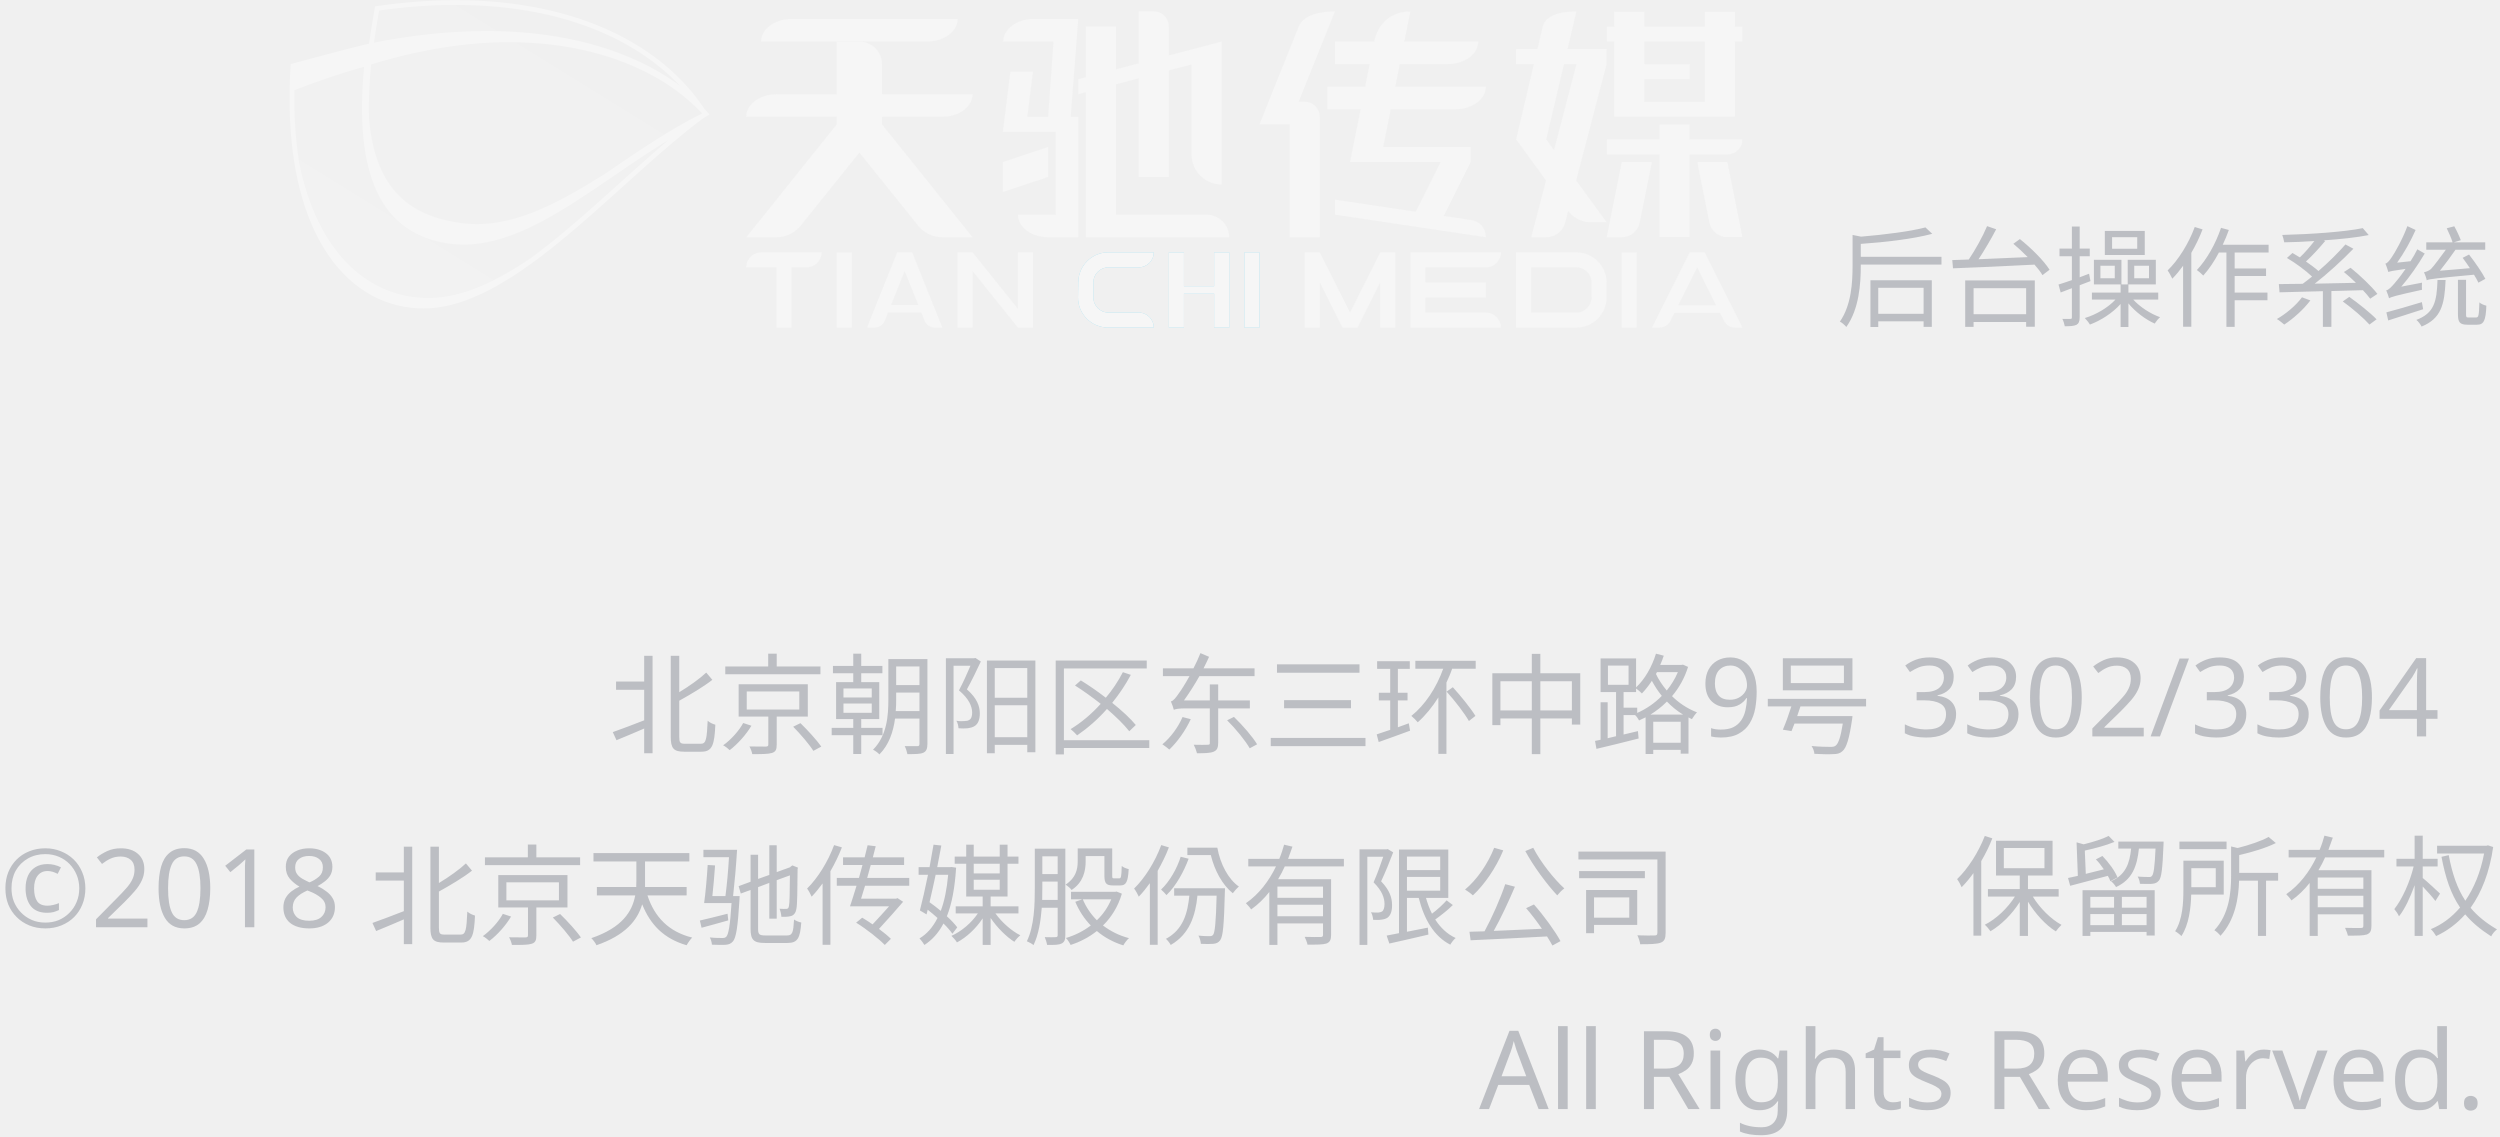
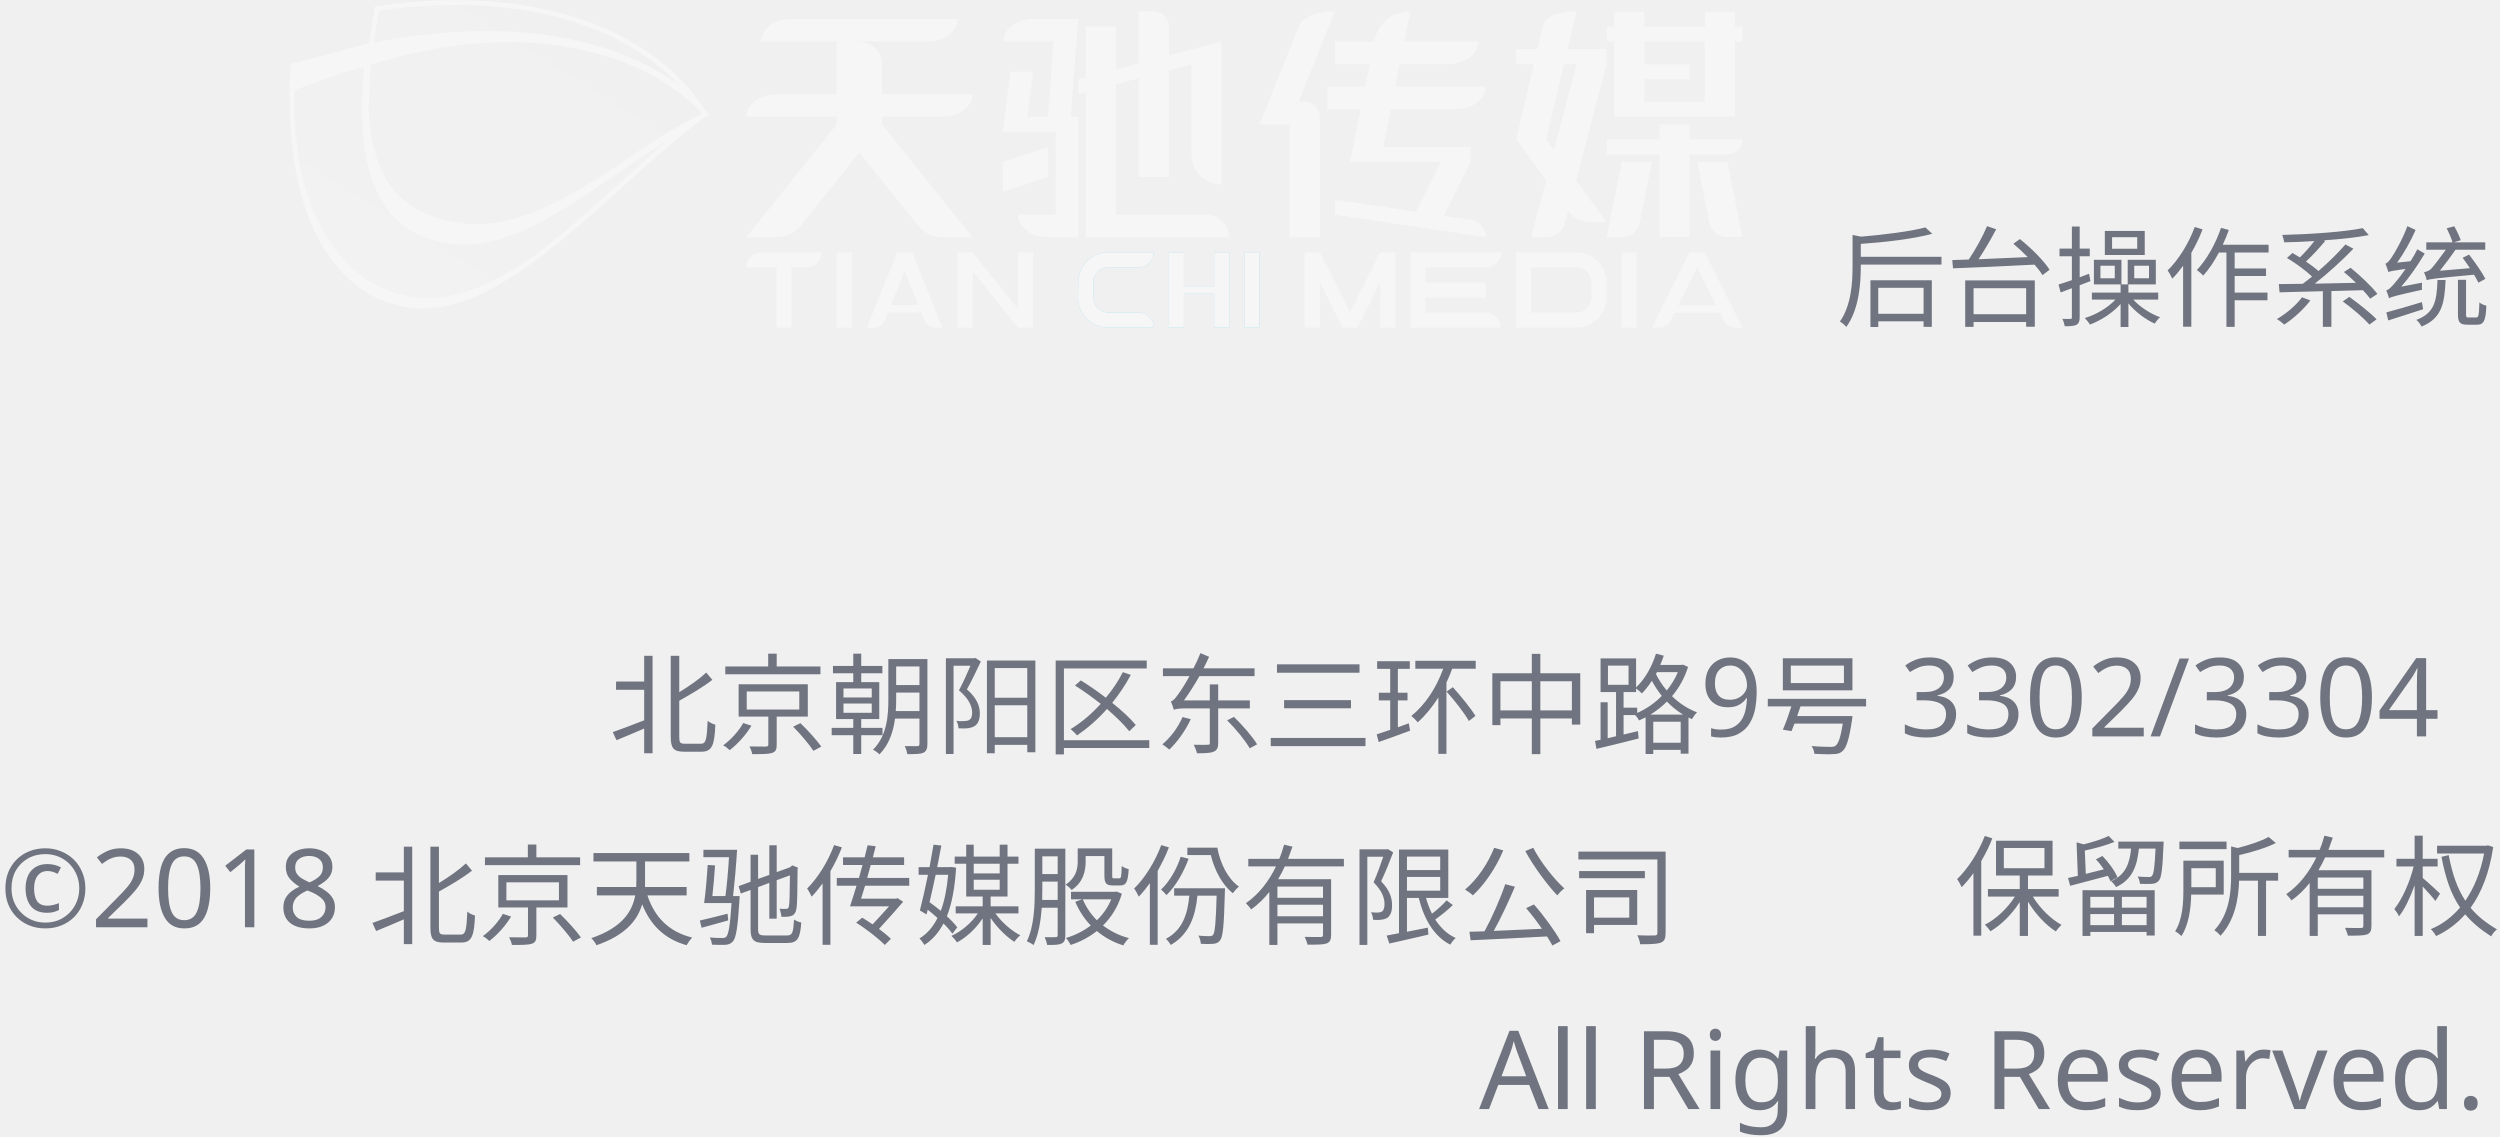
<svg xmlns="http://www.w3.org/2000/svg" xmlns:xlink="http://www.w3.org/1999/xlink" width="275px" height="125px" viewBox="0 0 275 125" version="1.1">
  <defs>
    <polygon id="path-1" points="0.159 0.057 5.141 0.057 5.141 8.338 0.159 8.338" />
    <polygon id="path-3" points="0.154 0.047 15.099 0.047 15.099 11.642 0.154 11.642" />
    <polygon id="path-5" points="0.154 0.33 15.099 0.33 15.099 12.753 0.154 12.753" />
    <polygon id="path-7" points="0 37.156 159.676 37.156 159.676 0.074 0 0.074" />
    <linearGradient x1="88.8%" y1="0%" x2="13.645%" y2="87.951%" id="linearGradient-9">
      <stop stop-color="#FFFFFF" stop-opacity="0" offset="0%" />
      <stop stop-color="#FFFFFF" stop-opacity="0.3" offset="100%" />
    </linearGradient>
  </defs>
-   <g id="Design" stroke="none" stroke-width="1" fill="none" fill-rule="evenodd" opacity="0.4">
+   <g id="Design" stroke="none" stroke-width="1" fill="none" fill-rule="evenodd">
    <g id="00-登陆" transform="translate(-1145, -880)">
-       <g id="login_footer" transform="translate(1145, 879)">
-         <g id="logo-copy">
-           <g id="login_footer_info">
-             <g id="login_logo_words" transform="translate(32, 0)">
-               <g id="文字" stroke-width="1">
-                 <path d="M144.731,27.1 L146.392,27.1 C147.366,27.1 148.18,26.413 148.373,25.498 L149.713,18.818 L146.392,18.818 L144.731,27.1 Z" id="Fill-2" fill="#FEFEFE" />
-                 <g id="Group-6" transform="translate(154.5357, 18.76172)">
-                   <mask id="mask-2" fill="white">
-                     <use xlink:href="#path-1" />
-                   </mask>
-                   <g id="Clip-5" />
-                   <path d="M0.159,0.057 L1.498,6.737 C1.692,7.652 2.506,8.338 3.48,8.338 L5.141,8.338 L3.48,0.057 L0.159,0.057 Z" id="Fill-4" fill="#FEFEFE" mask="url(#mask-2)" />
-                 </g>
-                 <g id="Group-9" transform="translate(144.5775, 2.207261)">
-                   <mask id="mask-4" fill="white">
-                     <use xlink:href="#path-3" />
-                   </mask>
-                   <g id="Clip-8" />
-                   <path d="M10.947,9.986 L4.305,9.986 L4.305,7.501 L9.287,7.501 L9.287,5.845 L4.305,5.845 L4.305,3.36 L10.947,3.36 L10.947,9.986 Z M14.269,1.704 L14.269,0.047 L10.947,0.047 L10.947,1.704 L4.305,1.704 L4.305,0.047 L0.984,0.047 L0.984,1.704 L0.154,1.704 L0.154,3.36 L0.984,3.36 L0.984,11.642 L4.305,11.642 L10.947,11.642 L14.269,11.642 L14.269,3.36 L15.099,3.36 L15.099,1.704 L14.269,1.704 Z" id="Fill-7" fill="#FEFEFE" mask="url(#mask-4)" />
-                 </g>
-                 <g id="Group-12" transform="translate(144.5775, 14.34719)">
-                   <mask id="mask-6" fill="white">
-                     <use xlink:href="#path-5" />
-                   </mask>
-                   <g id="Clip-11" />
-                   <path d="M9.287,0.33 L5.965,0.33 L5.965,1.987 L0.154,1.987 L0.154,3.643 L5.965,3.643 L5.965,12.753 L9.287,12.753 L9.287,3.643 L13.438,3.643 C14.356,3.643 15.099,2.902 15.099,1.987 L9.287,1.987 L9.287,0.33 Z" id="Fill-10" fill="#FEFEFE" mask="url(#mask-6)" />
-                 </g>
-                 <path d="M141.383,20.852 L144.731,8.052 L144.731,6.396 L140.433,6.396 L141.41,2.255 C139.359,2.255 137.959,2.807 137.698,3.911 L137.112,6.396 L134.768,6.396 L134.768,8.052 L136.721,8.052 L134.768,16.334 L138.089,16.334 L140.042,8.052 L141.41,8.052 L138.939,17.5 L138.089,16.334 L134.768,16.334 C134.768,16.334 136.5,18.709 138.062,20.852 L136.428,27.1 L138.089,27.1 C139.082,27.1 139.917,26.428 140.164,25.515 L140.507,24.205 C140.507,24.205 140.507,24.205 140.507,24.205 C140.799,24.606 141.613,25.443 142.946,25.443 L144.731,25.443 L141.383,20.852 Z" id="Fill-13" fill="#FEFEFE" />
-                 <path d="M111.52,12.193 L110.856,12.193 L114.841,2.255 C112.638,2.255 111.262,2.899 110.856,3.911 L106.538,14.678 L109.859,14.678 L109.859,14.677 L109.859,27.1 L113.18,27.1 L113.18,13.849 C113.18,12.934 112.437,12.193 111.52,12.193" id="Fill-15" fill="#FEFEFE" />
-                 <path d="M129.786,25.195 L126.812,24.75 L129.786,18.818 L129.786,17.162 L120.155,17.162 L120.985,13.021 L128.105,13.021 C129.952,13.021 131.447,11.91 131.447,10.536 L121.483,10.536 L121.981,8.052 L127.275,8.052 C129.122,8.052 130.616,6.941 130.616,5.567 L122.479,5.567 L123.144,2.255 C120.941,2.255 119.54,3.664 119.159,5.567 L114.841,5.567 L114.841,8.052 L118.66,8.052 L118.162,10.536 L114.011,10.536 L114.011,13.021 L117.664,13.021 L116.501,18.818 L126.465,18.818 L123.723,24.288 L114.841,22.959 L114.841,24.615 L131.447,27.1 C131.447,26.047 130.759,25.341 129.786,25.195" id="Fill-17" fill="#FEFEFE" />
-                 <path d="M65.024,13.849 L71.646,13.849 C73.493,13.849 74.987,12.738 74.987,11.365 L65.024,11.365 L65.024,8.052 C65.024,6.679 63.91,5.567 62.533,5.567 L60.042,5.567 L60.042,11.365 L53.42,11.365 C51.573,11.365 50.079,12.476 50.079,13.849 L60.042,13.849 L60.042,14.678 L50.079,27.1 L53.4,27.1 C54.488,27.1 55.458,26.598 56.092,25.814 L62.533,17.783 L68.974,25.814 C69.607,26.598 70.578,27.1 71.666,27.1 L74.987,27.1 L65.024,14.678 L65.024,13.849 Z" id="Fill-19" fill="#FEFEFE" />
-                 <path d="M73.346,3.083 L55.06,3.083 C53.214,3.083 51.72,4.194 51.72,5.568 L70.005,5.568 C71.852,5.568 73.346,4.456 73.346,3.083" id="Fill-21" fill="#FEFEFE" />
-                 <polygon id="Fill-23" fill="#FEFEFE" points="83.29 17.162 78.308 18.818 78.308 22.131 83.29 20.475" />
-                 <path d="M86.611,3.083 L81.696,3.083 C79.85,3.083 78.355,4.194 78.355,5.568 L83.883,5.568 L83.29,13.849 L81.007,13.849 L81.629,8.88 L79.139,8.88 L78.308,15.506 L84.12,15.506 L84.12,24.615 L79.969,24.615 C79.969,25.989 81.455,27.1 83.29,27.1 L86.611,27.1 L86.611,24.615 L86.611,13.849 L85.781,13.849 L86.611,3.083 Z" id="Fill-25" fill="#FEFEFE" />
-                 <path d="M103.217,27.1 C103.217,25.727 102.103,24.615 100.726,24.615 L90.762,24.615 L90.762,10.275 L93.253,9.621 L93.253,20.474 L96.575,20.474 L96.575,8.749 L99.066,8.096 L99.066,17.99 C99.066,19.821 100.551,21.302 102.386,21.302 L102.386,5.568 L96.575,7.093 L96.575,3.911 C96.575,2.996 95.832,2.255 94.914,2.255 L93.253,2.255 L93.253,7.965 L90.762,8.619 L90.762,3.911 L87.442,3.911 L87.442,9.491 L86.611,9.708 L86.611,11.365 L87.442,11.147 L87.442,27.1 L103.217,27.1 Z" id="Fill-27" fill="#FEFEFE" />
-                 <polygon id="Fill-29" fill="#FEFEFE" points="78.308 5.582 78.363 5.582 78.308 5.467" />
-                 <mask id="mask-8" fill="white">
-                   <use xlink:href="#path-7" />
-                 </mask>
-                 <g id="Clip-32" />
-                 <polygon id="Fill-31" fill="#FEFEFE" mask="url(#mask-8)" points="146.392 37.038 148.052 37.038 148.052 28.756 146.392 28.756" />
-                 <polygon id="Fill-33" fill="#FEFEFE" mask="url(#mask-8)" points="119.823 28.756 116.501 35.382 113.18 28.756 111.52 28.756 111.52 37.038 113.18 37.038 113.18 32.069 115.671 37.038 117.332 37.038 119.823 32.069 119.823 37.038 121.483 37.038 121.483 28.756" />
-                 <path d="M131.447,35.381 L124.806,35.381 L124.806,33.725 L131.447,33.725 L131.447,32.069 L124.806,32.069 L124.806,30.412 L131.447,30.412 C132.366,30.412 133.111,29.672 133.111,28.756 L123.147,28.756 L123.147,37.038 L133.103,37.038 C133.103,36.122 132.362,35.381 131.447,35.381" id="Fill-34" fill="#FEFEFE" mask="url(#mask-8)" />
-                 <polygon id="Fill-35" fill="#00B8EE" mask="url(#mask-8)" points="104.878 37.038 106.538 37.038 106.538 28.756 104.878 28.756" />
-                 <polygon id="Fill-36" fill="#00B8EE" mask="url(#mask-8)" points="101.556 28.756 101.556 32.483 98.235 32.483 98.235 28.756 96.575 28.756 96.575 37.038 98.235 37.038 98.235 33.311 101.556 33.311 101.556 37.038 103.217 37.038 103.217 28.756" />
-                 <path d="M93.253,35.381 L89.932,35.381 C89.015,35.381 88.272,34.64 88.272,33.725 L88.271,33.725 L88.271,32.069 C88.271,31.153 89.014,30.412 89.932,30.412 L93.253,30.412 C94.171,30.412 94.914,29.672 94.914,28.756 L89.932,28.756 C88.097,28.756 86.611,30.238 86.611,32.069 L86.582,33.725 C86.582,35.573 88.08,37.038 89.932,37.038 L94.914,37.038 C94.914,36.122 94.171,35.381 93.253,35.381" id="Fill-37" fill="#00B8EE" mask="url(#mask-8)" />
-                 <polygon id="Fill-38" fill="#FEFEFE" mask="url(#mask-8)" points="104.878 37.038 106.538 37.038 106.538 28.756 104.878 28.756" />
-                 <polygon id="Fill-39" fill="#FEFEFE" mask="url(#mask-8)" points="101.556 28.756 101.556 32.483 98.235 32.483 98.235 28.756 96.575 28.756 96.575 37.038 98.235 37.038 98.235 33.311 101.556 33.311 101.556 37.038 103.217 37.038 103.217 28.756" />
-                 <path d="M93.253,35.381 L89.932,35.381 C89.015,35.381 88.272,34.64 88.272,33.725 L88.271,33.725 L88.271,32.069 C88.271,31.153 89.014,30.412 89.932,30.412 L93.253,30.412 C94.171,30.412 94.914,29.672 94.914,28.756 L89.932,28.756 C88.097,28.756 86.611,30.238 86.611,32.069 L86.582,33.725 C86.582,35.573 88.08,37.038 89.932,37.038 L94.914,37.038 C94.914,36.122 94.171,35.381 93.253,35.381" id="Fill-40" fill="#FEFEFE" mask="url(#mask-8)" />
-                 <polygon id="Fill-41" fill="#FEFEFE" mask="url(#mask-8)" points="60.042 37.038 61.703 37.038 61.703 28.756 60.042 28.756" />
-                 <polygon id="Fill-42" fill="#FEFEFE" mask="url(#mask-8)" points="79.969 28.756 79.969 34.967 74.987 28.756 73.326 28.756 73.326 37.038 74.987 37.038 74.987 30.826 79.969 37.038 81.63 37.038 81.63 28.756" />
-                 <path d="M66.02,34.553 L67.514,30.826 L69.009,34.553 L66.02,34.553 Z M65.688,35.381 L69.341,35.381 L69.708,36.296 L69.708,36.295 C69.894,36.73 70.327,37.036 70.831,37.038 L70.83,37.038 L71.666,37.038 L68.344,28.756 L66.684,28.756 L63.363,37.038 L64.198,37.038 C64.702,37.036 65.135,36.73 65.321,36.295 L65.688,35.381 Z" id="Fill-43" fill="#FEFEFE" mask="url(#mask-8)" />
-                 <path d="M143.07,33.718 L143.063,33.718 C143.063,34.637 142.317,35.381 141.395,35.381 L136.421,35.381 L136.421,30.413 L141.395,30.413 C142.321,30.413 143.07,31.16 143.07,32.084 L143.07,33.718 Z M141.395,28.756 L136.421,28.756 L136.413,28.756 L134.753,28.756 L134.753,37.038 L136.413,37.038 L136.421,37.038 L141.395,37.038 C143.239,37.038 144.731,35.549 144.731,33.71 L144.731,32.084 C144.731,30.245 143.239,28.756 141.395,28.756 Z" id="Fill-44" fill="#FEFEFE" mask="url(#mask-8)" />
-                 <path d="M152.614,34.587 L154.695,30.419 L156.775,34.587 L152.614,34.587 Z M158.846,37.038 L159.676,37.038 L155.525,28.756 L155.525,28.756 L155.524,28.756 L153.865,28.756 L153.864,28.756 L153.864,28.756 L149.713,37.038 L150.543,37.038 C151.067,37.038 151.521,36.741 151.746,36.307 L152.2,35.415 L157.189,35.415 L157.642,36.304 C157.866,36.74 158.322,37.038 158.846,37.038 Z" id="Fill-45" fill="#FEFEFE" mask="url(#mask-8)" />
-                 <path d="M51.739,28.756 C50.821,28.756 50.079,29.497 50.079,30.413 L53.4,30.413 L53.4,37.038 L55.06,37.038 L55.06,30.413 L56.721,30.413 C57.638,30.413 58.381,29.672 58.381,28.756 L51.739,28.756 Z" id="Fill-46" fill="#FEFEFE" mask="url(#mask-8)" />
-               </g>
-               <g id="logo-图形" stroke-width="1" transform="translate(0, 1)" />
-               <path d="M9.041,4.036 L9.499,1.973 C11.594,1.696 13.186,1.522 14.274,1.451 C15.416,1.377 17.075,1.338 19.25,1.334 C19.854,1.282 22.699,1.282 26.215,1.973 C28.746,2.47 31.406,3.209 33.221,3.887 C36.091,4.959 38.588,6.387 40.642,8.063 C43.805,10.646 45.637,13.525 45.637,13.525 C44.763,14.039 44.062,14.509 43.534,14.936 C40.661,17.259 36.757,20.898 32.02,25.159 C30.813,26.244 28.953,27.732 26.441,29.623 C26.093,29.978 23.742,31.533 21.472,32.559 C19.031,33.663 16.327,34.445 15.887,34.395 C10.019,33.723 7.826,31.83 5.846,29.978 C3.867,28.126 3.318,26.657 3.112,26.217 C1.789,23.392 0.718,20.036 0.324,16.947 C-0.189,12.935 0.061,9.601 0.061,9.601 L8.63,6.857 L9.041,4.036 Z" id="Fill-1" fill="url(#linearGradient-9)" />
-               <path d="M17.494,27.653 C17.779,27.686 17.971,27.705 18.163,27.719 C18.206,27.722 18.249,27.726 18.292,27.728 C18.503,27.742 18.714,27.748 18.925,27.749 C19.047,27.752 19.084,27.75 19.12,27.75 C19.173,27.749 19.225,27.747 19.278,27.746 C24.596,27.628 29.896,24.013 35.501,20.187 C37.949,18.517 40.461,16.802 43.059,15.32 C40.894,17.078 38.669,19.083 36.347,21.176 C33.057,24.142 29.716,27.151 26.407,29.565 C22.615,32.133 18.86,33.885 15.273,33.924 C8.536,33.997 2.714,28.971 0.728,18.726 C0.345,16.3 0.179,13.656 0.232,10.817 C2.968,9.746 5.635,8.856 8.223,8.136 C7.035,20.277 10.076,26.671 17.494,27.653 Z M18.142,1.392 C24.697,1.392 30.492,2.58 35.366,4.921 C38.908,6.622 41.87,8.92 44.055,11.643 C41.874,9.737 39.206,8.181 36.091,7.003 C31.812,5.384 26.886,4.563 21.45,4.563 C17.498,4.563 13.297,5.005 8.959,5.878 C9.126,4.651 9.333,3.359 9.576,2.027 C12.521,1.606 15.401,1.393 18.142,1.392 Z M38.777,17.71 C39.09,17.504 39.404,17.3 39.719,17.097 C39.404,17.3 39.09,17.504 38.777,17.71 Z M42.08,15.633 C42.123,15.608 42.167,15.582 42.21,15.556 C42.167,15.582 42.123,15.608 42.08,15.633 Z M38.628,17.809 C38.228,18.073 37.83,18.339 37.434,18.605 C37.831,18.338 38.228,18.073 38.628,17.809 Z M8.434,13.945 C8.383,12.139 8.467,10.147 8.686,7.978 C22.532,3.695 33.831,5.311 41.316,10.032 C42.895,11.063 44.293,12.228 45.467,13.501 C45.36,13.566 45.253,13.631 45.147,13.697 C41.699,15.419 38.421,17.656 35.251,19.82 C35.017,19.98 34.783,20.139 34.549,20.298 C29.119,23.693 24.069,26.409 18.693,25.688 C13.156,24.947 9.083,22.062 8.434,13.945 Z M15.766,34.715 C15.83,34.709 15.893,34.701 15.957,34.693 C16.069,34.68 16.182,34.665 16.294,34.648 C16.358,34.639 16.421,34.629 16.485,34.619 C16.605,34.599 16.724,34.577 16.844,34.554 C16.899,34.543 16.954,34.534 17.009,34.522 C17.183,34.486 17.357,34.448 17.531,34.405 C17.707,34.361 17.882,34.314 18.057,34.264 C18.112,34.248 18.168,34.231 18.223,34.214 C18.345,34.178 18.466,34.141 18.588,34.102 C18.652,34.081 18.716,34.06 18.779,34.038 C18.895,33.999 19.011,33.959 19.128,33.917 C19.191,33.894 19.254,33.872 19.318,33.848 C19.442,33.802 19.566,33.753 19.69,33.704 C19.744,33.683 19.797,33.663 19.851,33.641 C20.207,33.496 20.564,33.339 20.921,33.171 C20.974,33.146 21.027,33.119 21.081,33.094 C21.207,33.033 21.334,32.971 21.462,32.907 C21.523,32.876 21.585,32.845 21.647,32.813 C21.768,32.751 21.89,32.687 22.011,32.623 C22.072,32.591 22.133,32.558 22.194,32.525 C22.325,32.455 22.455,32.382 22.587,32.308 C22.636,32.281 22.685,32.254 22.734,32.226 C23.097,32.02 23.461,31.803 23.825,31.577 C23.873,31.547 23.921,31.517 23.97,31.486 C24.103,31.402 24.238,31.317 24.372,31.231 C24.43,31.193 24.488,31.156 24.546,31.118 C24.674,31.034 24.802,30.95 24.931,30.864 C24.987,30.827 25.042,30.789 25.098,30.752 C25.239,30.657 25.38,30.56 25.522,30.462 C25.562,30.434 25.603,30.407 25.643,30.379 C26.013,30.121 26.384,29.855 26.755,29.582 C26.794,29.554 26.833,29.525 26.871,29.496 C27.017,29.388 27.163,29.279 27.308,29.169 C27.358,29.132 27.408,29.094 27.457,29.057 C27.597,28.951 27.736,28.844 27.875,28.737 C27.922,28.701 27.969,28.665 28.015,28.629 C28.17,28.508 28.325,28.387 28.481,28.264 C28.943,27.899 29.321,27.593 29.7,27.282 C29.929,27.094 30.094,26.957 30.26,26.819 C30.294,26.791 30.328,26.762 30.362,26.734 C30.521,26.601 30.679,26.468 30.837,26.335 C31.107,26.107 31.288,25.952 31.47,25.797 C36.216,21.729 40.902,17.124 45.256,13.891 C45.441,13.776 45.627,13.663 45.814,13.552 C45.666,13.387 45.514,13.223 45.359,13.061 C40.883,6.262 31.639,1.169 18.14,1.17 C15.397,1.17 12.476,1.381 9.386,1.83 C9.121,3.266 8.904,4.63 8.729,5.929 C8.336,6.01 7.713,6.161 6.959,6.352 C6.77,6.4 6.573,6.451 6.37,6.503 C5.964,6.607 5.533,6.72 5.094,6.835 C4.325,7.038 3.53,7.249 2.795,7.446 C2.271,7.586 1.777,7.719 1.345,7.835 C1.173,7.882 1.01,7.926 0.86,7.966 C0.559,8.047 0.306,8.115 0.118,8.166 C0.09,8.612 0.068,9.051 0.05,9.485 C0.049,9.521 0.047,9.557 0.045,9.593 C0.028,10.035 0.015,10.472 0.008,10.902 C-0.002,11.497 -0.003,12.079 0.006,12.65 C0.014,13.14 0.028,13.606 0.048,14.065 C0.07,14.548 0.096,14.999 0.129,15.441 C0.364,18.597 0.904,21.35 1.693,23.719 C1.807,24.061 1.923,24.385 2.043,24.703 C2.173,25.043 2.297,25.35 2.426,25.649 C2.568,25.978 2.701,26.269 2.839,26.552 C2.991,26.863 3.134,27.141 3.282,27.411 C3.889,28.521 4.56,29.497 5.291,30.349 C5.476,30.565 5.656,30.762 5.839,30.953 C6.049,31.171 6.23,31.349 6.415,31.52 C6.644,31.731 6.829,31.891 7.016,32.046 C7.26,32.244 7.449,32.389 7.64,32.528 C7.894,32.709 8.089,32.841 8.286,32.965 C8.544,33.126 8.746,33.245 8.951,33.356 C9.208,33.494 9.42,33.601 9.635,33.701 C10.097,33.913 10.547,34.087 11.006,34.232 C11.265,34.313 11.485,34.374 11.706,34.429 C11.993,34.499 12.211,34.544 12.429,34.584 C12.735,34.637 12.951,34.668 13.169,34.694 C13.487,34.729 13.705,34.747 13.924,34.758 C14.216,34.772 14.404,34.778 14.593,34.778 C14.64,34.778 14.686,34.778 14.733,34.777 C14.904,34.775 15.075,34.768 15.247,34.758 C15.302,34.755 15.357,34.75 15.412,34.746 C15.53,34.737 15.648,34.727 15.766,34.715 Z" id="Fill-3" stroke="#FFFFFF" stroke-width="0.3" fill="#FFFFFF" />
+       <g id="登陆页footer" transform="translate(1145, 879)">
+         <g id="logo-copy" opacity="0.4" transform="translate(32, 0)">
+           <g id="文字">
+             <path d="M144.731,27.1 L146.392,27.1 C147.366,27.1 148.18,26.413 148.373,25.498 L149.713,18.818 L146.392,18.818 L144.731,27.1 Z" id="Fill-2" fill="#FEFEFE" />
+             <g id="Group-6" transform="translate(154.5357, 18.76172)">
+               <mask id="mask-2" fill="white">
+                 <use xlink:href="#path-1" />
+               </mask>
+               <g id="Clip-5" />
+               <path d="M0.159,0.057 L1.498,6.737 C1.692,7.652 2.506,8.338 3.48,8.338 L5.141,8.338 L3.48,0.057 L0.159,0.057 Z" id="Fill-4" fill="#FEFEFE" mask="url(#mask-2)" />
            </g>
-             <text id="后台操作系统" font-family="PingFangSC-Regular, PingFang SC" font-size="12" font-weight="normal" fill="#6F7480">
-               <tspan x="202" y="36">后台操作系统</tspan>
-             </text>
-             <text id="©2018-北京天驰传媒股份有限公司" font-family="PingFangSC-Regular, PingFang SC" font-size="12" font-weight="normal" fill="#6F7480">
-               <tspan x="0" y="103">©2018  北京天驰传媒股份有限公司</tspan>
-             </text>
-             <text id="北京朝阳区东三环中路9号-3302/33" font-family="PingFangSC-Regular, PingFang SC" font-size="12" font-weight="normal" fill="#6F7480">
-               <tspan x="67" y="83">北京朝阳区东三环中路9号 3302/3304</tspan>
-             </text>
-             <text id="保留所有权" font-family="PingFangSC-Regular, PingFang SC" font-size="12" font-weight="normal" fill="#6F7480">
-               <tspan x="215" y="103">保留所有权</tspan>
-             </text>
-             <text id="All-Rights-Reserved." font-family="PingFangSC-Regular, PingFang SC" font-size="12" font-weight="normal" fill="#6F7480">
-               <tspan x="162.7" y="123">All Rights Reserved.</tspan>
-             </text>
+             <g id="Group-9" transform="translate(144.5775, 2.207261)">
+               <mask id="mask-4" fill="white">
+                 <use xlink:href="#path-3" />
+               </mask>
+               <g id="Clip-8" />
+               <path d="M10.947,9.986 L4.305,9.986 L4.305,7.501 L9.287,7.501 L9.287,5.845 L4.305,5.845 L4.305,3.36 L10.947,3.36 L10.947,9.986 Z M14.269,1.704 L14.269,0.047 L10.947,0.047 L10.947,1.704 L4.305,1.704 L4.305,0.047 L0.984,0.047 L0.984,1.704 L0.154,1.704 L0.154,3.36 L0.984,3.36 L0.984,11.642 L4.305,11.642 L10.947,11.642 L14.269,11.642 L14.269,3.36 L15.099,3.36 L15.099,1.704 L14.269,1.704 Z" id="Fill-7" fill="#FEFEFE" mask="url(#mask-4)" />
+             </g>
+             <g id="Group-12" transform="translate(144.5775, 14.34719)">
+               <mask id="mask-6" fill="white">
+                 <use xlink:href="#path-5" />
+               </mask>
+               <g id="Clip-11" />
+               <path d="M9.287,0.33 L5.965,0.33 L5.965,1.987 L0.154,1.987 L0.154,3.643 L5.965,3.643 L5.965,12.753 L9.287,12.753 L9.287,3.643 L13.438,3.643 C14.356,3.643 15.099,2.902 15.099,1.987 L9.287,1.987 L9.287,0.33 Z" id="Fill-10" fill="#FEFEFE" mask="url(#mask-6)" />
+             </g>
+             <path d="M141.383,20.852 L144.731,8.052 L144.731,6.396 L140.433,6.396 L141.41,2.255 C139.359,2.255 137.959,2.807 137.698,3.911 L137.112,6.396 L134.768,6.396 L134.768,8.052 L136.721,8.052 L134.768,16.334 L138.089,16.334 L140.042,8.052 L141.41,8.052 L138.939,17.5 L138.089,16.334 L134.768,16.334 C134.768,16.334 136.5,18.709 138.062,20.852 L136.428,27.1 L138.089,27.1 C139.082,27.1 139.917,26.428 140.164,25.515 L140.507,24.205 C140.507,24.205 140.507,24.205 140.507,24.205 C140.799,24.606 141.613,25.443 142.946,25.443 L144.731,25.443 L141.383,20.852 Z" id="Fill-13" fill="#FEFEFE" />
+             <path d="M111.52,12.193 L110.856,12.193 L114.841,2.255 C112.638,2.255 111.262,2.899 110.856,3.911 L106.538,14.678 L109.859,14.678 L109.859,14.677 L109.859,27.1 L113.18,27.1 L113.18,13.849 C113.18,12.934 112.437,12.193 111.52,12.193" id="Fill-15" fill="#FEFEFE" />
+             <path d="M129.786,25.195 L126.812,24.75 L129.786,18.818 L129.786,17.162 L120.155,17.162 L120.985,13.021 L128.105,13.021 C129.952,13.021 131.447,11.91 131.447,10.536 L121.483,10.536 L121.981,8.052 L127.275,8.052 C129.122,8.052 130.616,6.941 130.616,5.567 L122.479,5.567 L123.144,2.255 C120.941,2.255 119.54,3.664 119.159,5.567 L114.841,5.567 L114.841,8.052 L118.66,8.052 L118.162,10.536 L114.011,10.536 L114.011,13.021 L117.664,13.021 L116.501,18.818 L126.465,18.818 L123.723,24.288 L114.841,22.959 L114.841,24.615 L131.447,27.1 C131.447,26.047 130.759,25.341 129.786,25.195" id="Fill-17" fill="#FEFEFE" />
+             <path d="M65.024,13.849 L71.646,13.849 C73.493,13.849 74.987,12.738 74.987,11.365 L65.024,11.365 L65.024,8.052 C65.024,6.679 63.91,5.567 62.533,5.567 L60.042,5.567 L60.042,11.365 L53.42,11.365 C51.573,11.365 50.079,12.476 50.079,13.849 L60.042,13.849 L60.042,14.678 L50.079,27.1 L53.4,27.1 C54.488,27.1 55.458,26.598 56.092,25.814 L62.533,17.783 L68.974,25.814 C69.607,26.598 70.578,27.1 71.666,27.1 L74.987,27.1 L65.024,14.678 L65.024,13.849 Z" id="Fill-19" fill="#FEFEFE" />
+             <path d="M73.346,3.083 L55.06,3.083 C53.214,3.083 51.72,4.194 51.72,5.568 L70.005,5.568 C71.852,5.568 73.346,4.456 73.346,3.083" id="Fill-21" fill="#FEFEFE" />
+             <polygon id="Fill-23" fill="#FEFEFE" points="83.29 17.162 78.308 18.818 78.308 22.131 83.29 20.475" />
+             <path d="M86.611,3.083 L81.696,3.083 C79.85,3.083 78.355,4.194 78.355,5.568 L83.883,5.568 L83.29,13.849 L81.007,13.849 L81.629,8.88 L79.139,8.88 L78.308,15.506 L84.12,15.506 L84.12,24.615 L79.969,24.615 C79.969,25.989 81.455,27.1 83.29,27.1 L86.611,27.1 L86.611,24.615 L86.611,13.849 L85.781,13.849 L86.611,3.083 Z" id="Fill-25" fill="#FEFEFE" />
+             <path d="M103.217,27.1 C103.217,25.727 102.103,24.615 100.726,24.615 L90.762,24.615 L90.762,10.275 L93.253,9.621 L93.253,20.474 L96.575,20.474 L96.575,8.749 L99.066,8.096 L99.066,17.99 C99.066,19.821 100.551,21.302 102.386,21.302 L102.386,5.568 L96.575,7.093 L96.575,3.911 C96.575,2.996 95.832,2.255 94.914,2.255 L93.253,2.255 L93.253,7.965 L90.762,8.619 L90.762,3.911 L87.442,3.911 L87.442,9.491 L86.611,9.708 L86.611,11.365 L87.442,11.147 L87.442,27.1 L103.217,27.1 Z" id="Fill-27" fill="#FEFEFE" />
+             <polygon id="Fill-29" fill="#FEFEFE" points="78.308 5.582 78.363 5.582 78.308 5.467" />
+             <mask id="mask-8" fill="white">
+               <use xlink:href="#path-7" />
+             </mask>
+             <g id="Clip-32" />
+             <polygon id="Fill-31" fill="#FEFEFE" mask="url(#mask-8)" points="146.392 37.038 148.052 37.038 148.052 28.756 146.392 28.756" />
+             <polygon id="Fill-33" fill="#FEFEFE" mask="url(#mask-8)" points="119.823 28.756 116.501 35.382 113.18 28.756 111.52 28.756 111.52 37.038 113.18 37.038 113.18 32.069 115.671 37.038 117.332 37.038 119.823 32.069 119.823 37.038 121.483 37.038 121.483 28.756" />
+             <path d="M131.447,35.381 L124.806,35.381 L124.806,33.725 L131.447,33.725 L131.447,32.069 L124.806,32.069 L124.806,30.412 L131.447,30.412 C132.366,30.412 133.111,29.672 133.111,28.756 L123.147,28.756 L123.147,37.038 L133.103,37.038 C133.103,36.122 132.362,35.381 131.447,35.381" id="Fill-34" fill="#FEFEFE" mask="url(#mask-8)" />
+             <polygon id="Fill-35" fill="#00B8EE" mask="url(#mask-8)" points="104.878 37.038 106.538 37.038 106.538 28.756 104.878 28.756" />
+             <polygon id="Fill-36" fill="#00B8EE" mask="url(#mask-8)" points="101.556 28.756 101.556 32.483 98.235 32.483 98.235 28.756 96.575 28.756 96.575 37.038 98.235 37.038 98.235 33.311 101.556 33.311 101.556 37.038 103.217 37.038 103.217 28.756" />
+             <path d="M93.253,35.381 L89.932,35.381 C89.015,35.381 88.272,34.64 88.272,33.725 L88.271,33.725 L88.271,32.069 C88.271,31.153 89.014,30.412 89.932,30.412 L93.253,30.412 C94.171,30.412 94.914,29.672 94.914,28.756 L89.932,28.756 C88.097,28.756 86.611,30.238 86.611,32.069 L86.582,33.725 C86.582,35.573 88.08,37.038 89.932,37.038 L94.914,37.038 C94.914,36.122 94.171,35.381 93.253,35.381" id="Fill-37" fill="#00B8EE" mask="url(#mask-8)" />
+             <polygon id="Fill-38" fill="#FEFEFE" mask="url(#mask-8)" points="104.878 37.038 106.538 37.038 106.538 28.756 104.878 28.756" />
+             <polygon id="Fill-39" fill="#FEFEFE" mask="url(#mask-8)" points="101.556 28.756 101.556 32.483 98.235 32.483 98.235 28.756 96.575 28.756 96.575 37.038 98.235 37.038 98.235 33.311 101.556 33.311 101.556 37.038 103.217 37.038 103.217 28.756" />
+             <path d="M93.253,35.381 L89.932,35.381 C89.015,35.381 88.272,34.64 88.272,33.725 L88.271,33.725 L88.271,32.069 C88.271,31.153 89.014,30.412 89.932,30.412 L93.253,30.412 C94.171,30.412 94.914,29.672 94.914,28.756 L89.932,28.756 C88.097,28.756 86.611,30.238 86.611,32.069 L86.582,33.725 C86.582,35.573 88.08,37.038 89.932,37.038 L94.914,37.038 C94.914,36.122 94.171,35.381 93.253,35.381" id="Fill-40" fill="#FEFEFE" mask="url(#mask-8)" />
+             <polygon id="Fill-41" fill="#FEFEFE" mask="url(#mask-8)" points="60.042 37.038 61.703 37.038 61.703 28.756 60.042 28.756" />
+             <polygon id="Fill-42" fill="#FEFEFE" mask="url(#mask-8)" points="79.969 28.756 79.969 34.967 74.987 28.756 73.326 28.756 73.326 37.038 74.987 37.038 74.987 30.826 79.969 37.038 81.63 37.038 81.63 28.756" />
+             <path d="M66.02,34.553 L67.514,30.826 L69.009,34.553 L66.02,34.553 Z M65.688,35.381 L69.341,35.381 L69.708,36.296 L69.708,36.295 C69.894,36.73 70.327,37.036 70.831,37.038 L70.83,37.038 L71.666,37.038 L68.344,28.756 L66.684,28.756 L63.363,37.038 L64.198,37.038 C64.702,37.036 65.135,36.73 65.321,36.295 L65.688,35.381 Z" id="Fill-43" fill="#FEFEFE" mask="url(#mask-8)" />
+             <path d="M143.07,33.718 L143.063,33.718 C143.063,34.637 142.317,35.381 141.395,35.381 L136.421,35.381 L136.421,30.413 L141.395,30.413 C142.321,30.413 143.07,31.16 143.07,32.084 L143.07,33.718 Z M141.395,28.756 L136.421,28.756 L136.413,28.756 L134.753,28.756 L134.753,37.038 L136.413,37.038 L136.421,37.038 L141.395,37.038 C143.239,37.038 144.731,35.549 144.731,33.71 L144.731,32.084 C144.731,30.245 143.239,28.756 141.395,28.756 Z" id="Fill-44" fill="#FEFEFE" mask="url(#mask-8)" />
+             <path d="M152.614,34.587 L154.695,30.419 L156.775,34.587 L152.614,34.587 Z M158.846,37.038 L159.676,37.038 L155.525,28.756 L155.525,28.756 L155.524,28.756 L153.865,28.756 L153.864,28.756 L153.864,28.756 L149.713,37.038 L150.543,37.038 C151.067,37.038 151.521,36.741 151.746,36.307 L152.2,35.415 L157.189,35.415 L157.642,36.304 C157.866,36.74 158.322,37.038 158.846,37.038 Z" id="Fill-45" fill="#FEFEFE" mask="url(#mask-8)" />
+             <path d="M51.739,28.756 C50.821,28.756 50.079,29.497 50.079,30.413 L53.4,30.413 L53.4,37.038 L55.06,37.038 L55.06,30.413 L56.721,30.413 C57.638,30.413 58.381,29.672 58.381,28.756 L51.739,28.756 Z" id="Fill-46" fill="#FEFEFE" mask="url(#mask-8)" />
+           </g>
+           <g id="logo-图形" transform="translate(0, 1)">
+             <path d="M9.041,3.036 L9.499,0.973 C11.594,0.696 13.186,0.522 14.274,0.451 C15.416,0.377 17.075,0.338 19.25,0.334 C19.854,0.282 22.699,0.282 26.215,0.973 C28.746,1.47 31.406,2.209 33.221,2.887 C36.091,3.959 38.588,5.387 40.642,7.063 C43.805,9.646 45.637,12.525 45.637,12.525 C44.763,13.039 44.062,13.509 43.534,13.936 C40.661,16.259 36.757,19.898 32.02,24.159 C30.813,25.244 28.953,26.732 26.441,28.623 C26.093,28.978 23.742,30.533 21.472,31.559 C19.031,32.663 16.327,33.445 15.887,33.395 C10.019,32.723 7.826,30.83 5.846,28.978 C3.867,27.126 3.318,25.657 3.112,25.217 C1.789,22.392 0.718,19.036 0.324,15.947 C-0.189,11.935 0.061,8.601 0.061,8.601 L8.63,5.857 L9.041,3.036 Z" id="Fill-1" fill="url(#linearGradient-9)" />
+             <path d="M17.494,26.653 C17.779,26.686 17.971,26.705 18.163,26.719 C18.206,26.722 18.249,26.726 18.292,26.728 C18.503,26.742 18.714,26.748 18.925,26.749 C19.047,26.752 19.084,26.75 19.12,26.75 C19.173,26.749 19.225,26.747 19.278,26.746 C24.596,26.628 29.896,23.013 35.501,19.187 C37.949,17.517 40.461,15.802 43.059,14.32 C40.894,16.078 38.669,18.083 36.347,20.176 C33.057,23.142 29.716,26.151 26.407,28.565 C22.615,31.133 18.86,32.885 15.273,32.924 C8.536,32.997 2.714,27.971 0.728,17.726 C0.345,15.3 0.179,12.656 0.232,9.817 C2.968,8.746 5.635,7.856 8.223,7.136 C7.035,19.277 10.076,25.671 17.494,26.653 Z M18.142,0.392 C24.697,0.392 30.492,1.58 35.366,3.921 C38.908,5.622 41.87,7.92 44.055,10.643 C41.874,8.737 39.206,7.181 36.091,6.003 C31.812,4.384 26.886,3.563 21.45,3.563 C17.498,3.563 13.297,4.005 8.959,4.878 C9.126,3.651 9.333,2.359 9.576,1.027 C12.521,0.606 15.401,0.393 18.142,0.392 Z M38.777,16.71 C39.09,16.504 39.404,16.3 39.719,16.097 C39.404,16.3 39.09,16.504 38.777,16.71 Z M42.08,14.633 C42.123,14.608 42.167,14.582 42.21,14.556 C42.167,14.582 42.123,14.608 42.08,14.633 Z M38.628,16.809 C38.228,17.073 37.83,17.339 37.434,17.605 C37.831,17.338 38.228,17.073 38.628,16.809 Z M8.434,12.945 C8.383,11.139 8.467,9.147 8.686,6.978 C22.532,2.695 33.831,4.311 41.316,9.032 C42.895,10.063 44.293,11.228 45.467,12.501 C45.36,12.566 45.253,12.631 45.147,12.697 C41.699,14.419 38.421,16.656 35.251,18.82 C35.017,18.98 34.783,19.139 34.549,19.298 C29.119,22.693 24.069,25.409 18.693,24.688 C13.156,23.947 9.083,21.062 8.434,12.945 Z M15.766,33.715 C15.83,33.709 15.893,33.701 15.957,33.693 C16.069,33.68 16.182,33.665 16.294,33.648 C16.358,33.639 16.421,33.629 16.485,33.619 C16.605,33.599 16.724,33.577 16.844,33.554 C16.899,33.543 16.954,33.534 17.009,33.522 C17.183,33.486 17.357,33.448 17.531,33.405 C17.707,33.361 17.882,33.314 18.057,33.264 C18.112,33.248 18.168,33.231 18.223,33.214 C18.345,33.178 18.466,33.141 18.588,33.102 C18.652,33.081 18.716,33.06 18.779,33.038 C18.895,32.999 19.011,32.959 19.128,32.917 C19.191,32.894 19.254,32.872 19.318,32.848 C19.442,32.802 19.566,32.753 19.69,32.704 C19.744,32.683 19.797,32.663 19.851,32.641 C20.207,32.496 20.564,32.339 20.921,32.171 C20.974,32.146 21.027,32.119 21.081,32.094 C21.207,32.033 21.334,31.971 21.462,31.907 C21.523,31.876 21.585,31.845 21.647,31.813 C21.768,31.751 21.89,31.687 22.011,31.623 C22.072,31.591 22.133,31.558 22.194,31.525 C22.325,31.455 22.455,31.382 22.587,31.308 C22.636,31.281 22.685,31.254 22.734,31.226 C23.097,31.02 23.461,30.803 23.825,30.577 C23.873,30.547 23.921,30.517 23.97,30.486 C24.103,30.402 24.238,30.317 24.372,30.231 C24.43,30.193 24.488,30.156 24.546,30.118 C24.674,30.034 24.802,29.95 24.931,29.864 C24.987,29.827 25.042,29.789 25.098,29.752 C25.239,29.657 25.38,29.56 25.522,29.462 C25.562,29.434 25.603,29.407 25.643,29.379 C26.013,29.121 26.384,28.855 26.755,28.582 C26.794,28.554 26.833,28.525 26.871,28.496 C27.017,28.388 27.163,28.279 27.308,28.169 C27.358,28.132 27.408,28.094 27.457,28.057 C27.597,27.951 27.736,27.844 27.875,27.737 C27.922,27.701 27.969,27.665 28.015,27.629 C28.17,27.508 28.325,27.387 28.481,27.264 C28.943,26.899 29.321,26.593 29.7,26.282 C29.929,26.094 30.094,25.957 30.26,25.819 C30.294,25.791 30.328,25.762 30.362,25.734 C30.521,25.601 30.679,25.468 30.837,25.335 C31.107,25.107 31.288,24.952 31.47,24.797 C36.216,20.729 40.902,16.124 45.256,12.891 C45.441,12.776 45.627,12.663 45.814,12.552 C45.666,12.387 45.514,12.223 45.359,12.061 C40.883,5.262 31.639,0.169 18.14,0.17 C15.397,0.17 12.476,0.381 9.386,0.83 C9.121,2.266 8.904,3.63 8.729,4.929 C8.336,5.01 7.713,5.161 6.959,5.352 C6.77,5.4 6.573,5.451 6.37,5.503 C5.964,5.607 5.533,5.72 5.094,5.835 C4.325,6.038 3.53,6.249 2.795,6.446 C2.271,6.586 1.777,6.719 1.345,6.835 C1.173,6.882 1.01,6.926 0.86,6.966 C0.559,7.047 0.306,7.115 0.118,7.166 C0.09,7.612 0.068,8.051 0.05,8.485 C0.049,8.521 0.047,8.557 0.045,8.593 C0.028,9.035 0.015,9.472 0.008,9.902 C-0.002,10.497 -0.003,11.079 0.006,11.65 C0.014,12.14 0.028,12.606 0.048,13.065 C0.07,13.548 0.096,13.999 0.129,14.441 C0.364,17.597 0.904,20.35 1.693,22.719 C1.807,23.061 1.923,23.385 2.043,23.703 C2.173,24.043 2.297,24.35 2.426,24.649 C2.568,24.978 2.701,25.269 2.839,25.552 C2.991,25.863 3.134,26.141 3.282,26.411 C3.889,27.521 4.56,28.497 5.291,29.349 C5.476,29.565 5.656,29.762 5.839,29.953 C6.049,30.171 6.23,30.349 6.415,30.52 C6.644,30.731 6.829,30.891 7.016,31.046 C7.26,31.244 7.449,31.389 7.64,31.528 C7.894,31.709 8.089,31.841 8.286,31.965 C8.544,32.126 8.746,32.245 8.951,32.356 C9.208,32.494 9.42,32.601 9.635,32.701 C10.097,32.913 10.547,33.087 11.006,33.232 C11.265,33.313 11.485,33.374 11.706,33.429 C11.993,33.499 12.211,33.544 12.429,33.584 C12.735,33.637 12.951,33.668 13.169,33.694 C13.487,33.729 13.705,33.747 13.924,33.758 C14.216,33.772 14.404,33.778 14.593,33.778 C14.64,33.778 14.686,33.778 14.733,33.777 C14.904,33.775 15.075,33.768 15.247,33.758 C15.302,33.755 15.357,33.75 15.412,33.746 C15.53,33.737 15.648,33.727 15.766,33.715 Z" id="Fill-3" stroke="#FFFFFF" stroke-width="0.3" fill="#FFFFFF" />
          </g>
        </g>
+         <text id="后台操作系统" font-family="PingFangSC-Regular, PingFang SC" font-size="12" font-weight="normal" fill="#6F7480">
+           <tspan x="202" y="36">后台操作系统</tspan>
+         </text>
+         <text id="©2018-北京天驰传媒股份有限公司" font-family="PingFangSC-Regular, PingFang SC" font-size="12" font-weight="normal" fill="#6F7480">
+           <tspan x="0" y="103">©2018  北京天驰传媒股份有限公司</tspan>
+         </text>
+         <text id="北京朝阳区东三环中路9号-3302/33" font-family="PingFangSC-Regular, PingFang SC" font-size="12" font-weight="normal" fill="#6F7480">
+           <tspan x="67" y="83">北京朝阳区东三环中路9号 3302/3304</tspan>
+         </text>
+         <text id="保留所有权" font-family="PingFangSC-Regular, PingFang SC" font-size="12" font-weight="normal" fill="#6F7480">
+           <tspan x="215" y="103">保留所有权</tspan>
+         </text>
+         <text id="All-Rights-Reserved." font-family="PingFangSC-Regular, PingFang SC" font-size="12" font-weight="normal" fill="#6F7480">
+           <tspan x="162.7" y="123">All Rights Reserved.</tspan>
+         </text>
      </g>
    </g>
  </g>
</svg>
